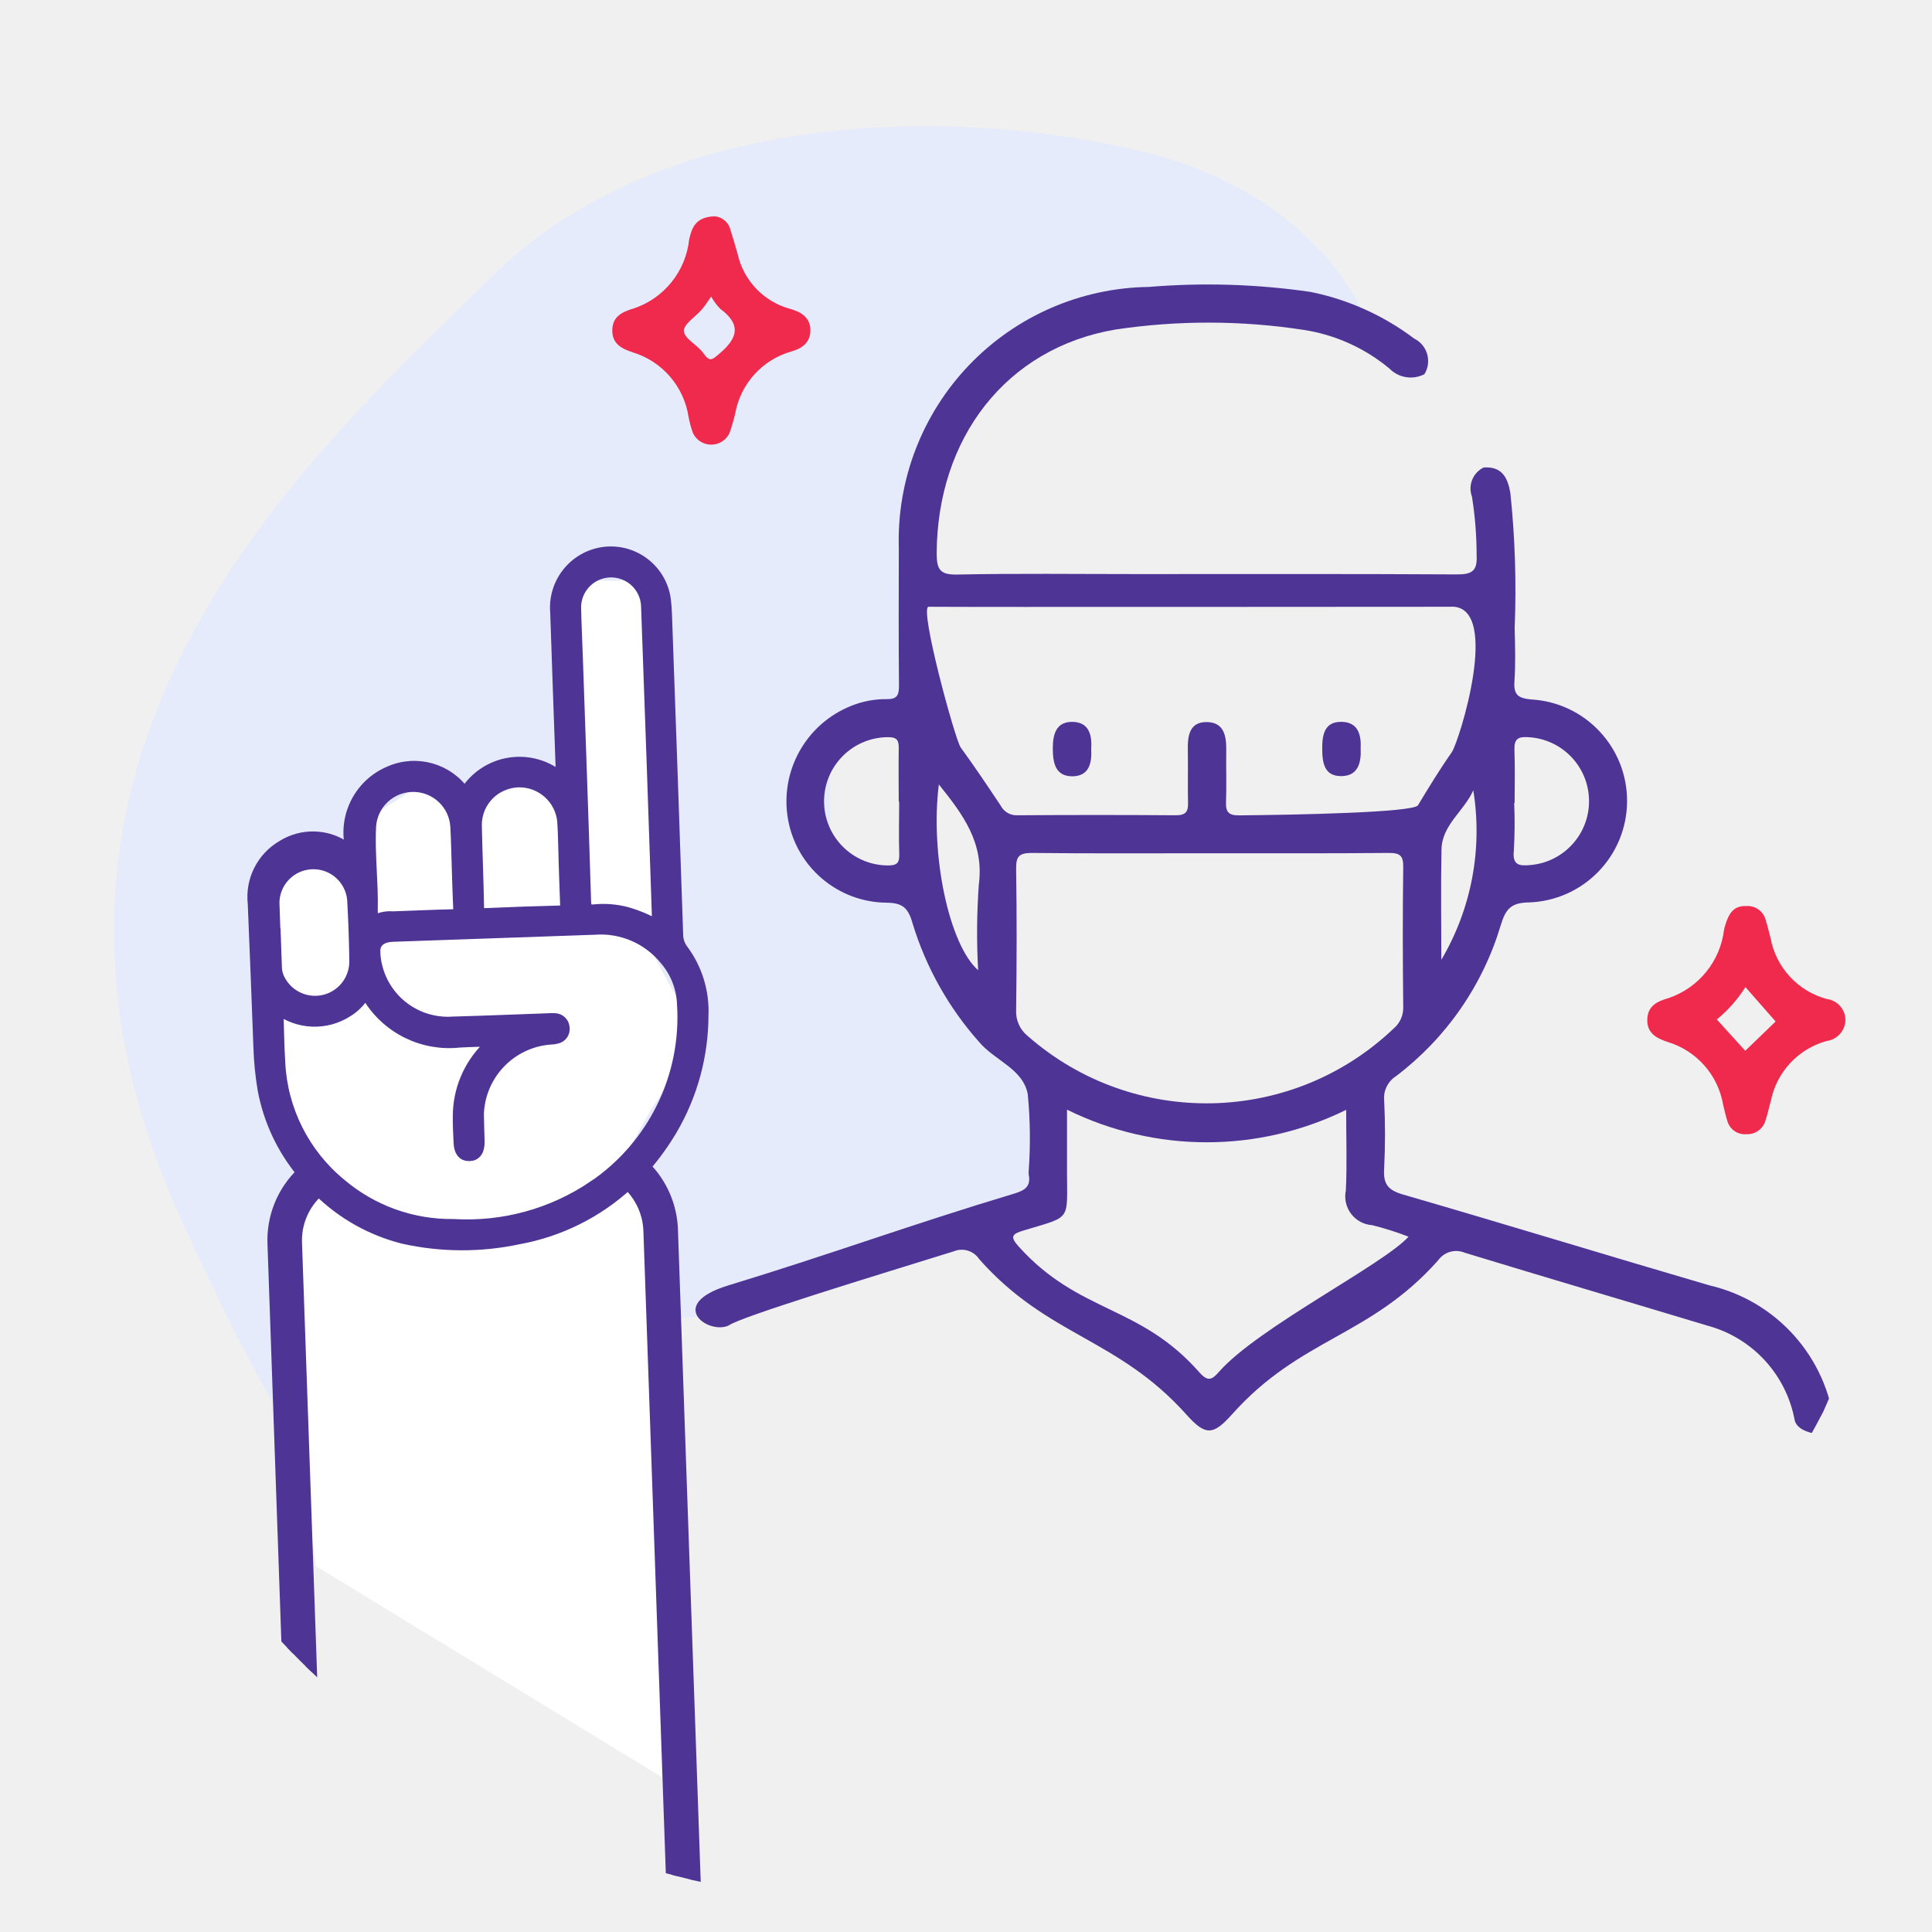
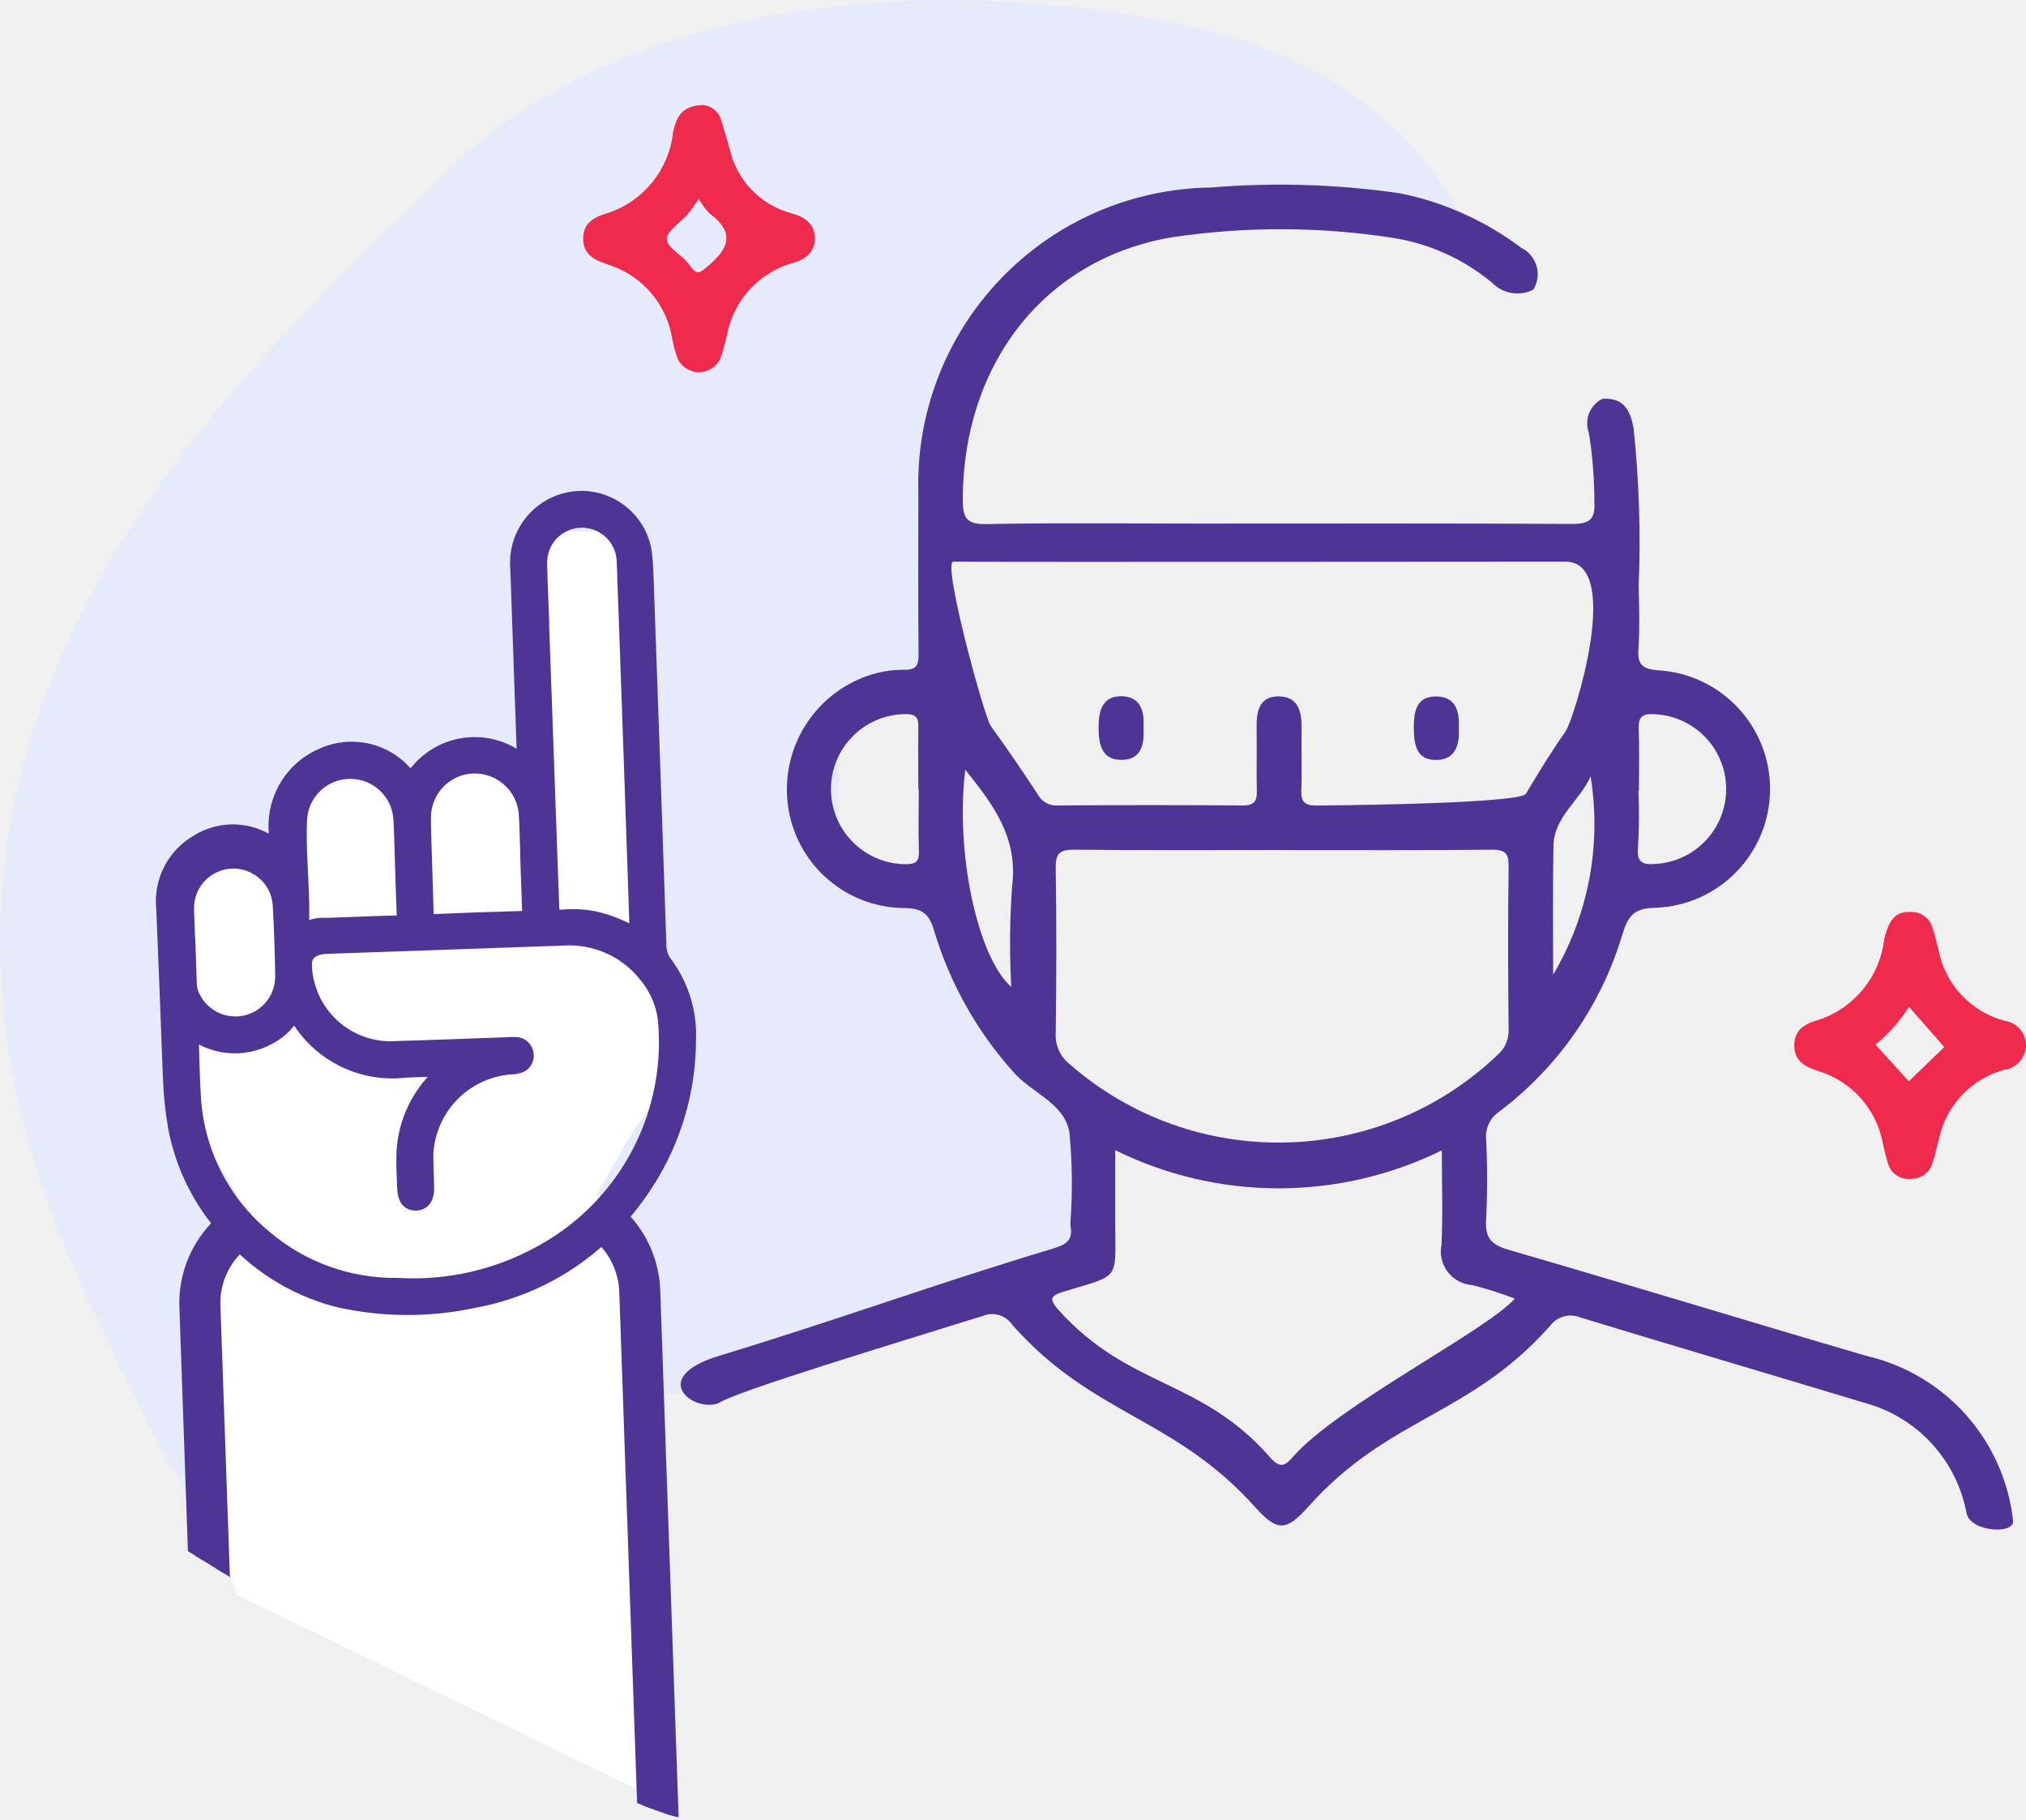
- <svg xmlns="http://www.w3.org/2000/svg" id="DOCTOR-CONSULT" width="70" height="70" viewBox="0 0 70 70">
+ <svg xmlns="http://www.w3.org/2000/svg" width="60.004" height="53.902" viewBox="0 0 60.004 53.902">
  <defs>
    <clipPath id="clip-path">
-       <circle id="Ellipse_753" data-name="Ellipse 753" cx="35" cy="35" r="35" fill="none" stroke="#707070" stroke-width="1" />
-     </clipPath>
-     <clipPath id="clip-path-2">
-       <rect id="Rectangle_2363" data-name="Rectangle 2363" width="66.599" height="69.721" rx="30" fill="#fff" />
+       <path id="Path_76849" data-name="Path 76849" d="M-4991.29-2074.444s.944,1.459-.861-1.368-1.816-20.877-.7-23.168,4.748-8.634,10.076-8.268,8.771-.333,8.527,2.614,1.041,14.223,1.041,16.959-.183,11.864-1.041,11.864.033,8.365-.7,9.8S-4991.29-2074.444-4991.29-2074.444Z" transform="translate(4993.612 2107.262)" fill="none" stroke="#707070" stroke-width="1" />
    </clipPath>
  </defs>
-   <g id="Group_25144" data-name="Group 25144">
-     <g id="Mask_Group_1457" data-name="Mask Group 1457" clip-path="url(#clip-path)">
-       <g id="Group_25141" data-name="Group 25141" transform="translate(2.055 -0.793)">
-         <g id="Group_16621" data-name="Group 16621">
-           <g id="Mask_Group_1374" data-name="Mask Group 1374" clip-path="url(#clip-path-2)">
-             <path id="Path_19467" data-name="Path 19467" d="M-13723.068-646.482c-6.216,6.217-18.992,17.059-11.144,34.181s5.13,3.937,5.13,3.937l14.015-.5,12.688-4.5v-3.058l-3.977-4.688-.51-1.306s-.815-1.14-1.122-1.242-2.747-1.733-2.747-1.733v-4.586h3.869l-.674-7.388,2.8-6.167,5.321-2.007,8.232.861s-1.5-4.765-8.232-6.4S-13716.853-652.7-13723.068-646.482Z" transform="translate(13738.759 657.363)" fill="#e5ebfb" />
-             <g id="Group_16588" data-name="Group 16588" transform="translate(20.128 8.63)">
-               <path id="Path_19458" data-name="Path 19458" d="M1271.923,389.144a4.367,4.367,0,0,0-3.154-3.427c-2.931-.884-5.868-1.749-8.8-2.643a.8.8,0,0,0-.961.271c-2.482,2.793-4.979,2.795-7.468,5.581-.688.77-.961.787-1.652.016-2.51-2.8-5.02-2.821-7.511-5.635a.759.759,0,0,0-.931-.281c-2.748.854-7.728,2.367-8.159,2.69-.752.326-2.251-.772,0-1.458,3.783-1.154,6.566-2.187,10.353-3.325.381-.114.62-.256.53-.693a.679.679,0,0,1,0-.138,16.465,16.465,0,0,0-.033-2.762c-.16-.926-1.2-1.229-1.762-1.9a11.516,11.516,0,0,1-2.413-4.3c-.154-.553-.359-.749-.957-.749a3.661,3.661,0,0,1-3.552-3,3.727,3.727,0,0,1,2.288-4.132,3.339,3.339,0,0,1,1.283-.243c.375.006.449-.143.446-.486-.016-1.661-.01-3.321-.006-4.982a9.185,9.185,0,0,1,9.06-9.467,25.809,25.809,0,0,1,5.865.182,9.288,9.288,0,0,1,3.744,1.687.909.909,0,0,1,.375,1.292,1.079,1.079,0,0,1-1.265-.2,6.355,6.355,0,0,0-3.114-1.405,22.738,22.738,0,0,0-6.817-.012c-3.966.673-6.455,3.938-6.476,8.1,0,.583.106.79.745.777,2.166-.045,4.333-.017,6.5-.017,3.873,0,7.746-.01,11.618.012.538,0,.729-.131.7-.687a13.524,13.524,0,0,0-.169-2.13.849.849,0,0,1,.423-1.057c.659-.045.869.355.968.922a33.709,33.709,0,0,1,.156,4.9c.017.645.035,1.294-.008,1.937-.031.477.135.6.6.645a3.681,3.681,0,0,1-.063,7.354c-.677.007-.858.252-1.033.827a10.716,10.716,0,0,1-3.8,5.473.927.927,0,0,0-.425.855,24.769,24.769,0,0,1,0,2.49c-.036.554.134.779.679.937,3.71,1.076,7.4,2.209,11.11,3.294a5.9,5.9,0,0,1,4.528,5.089C1273.432,389.8,1272.061,389.724,1271.923,389.144ZM1250.782,368.6c-2.167,0-4.333.013-6.5-.011-.456,0-.575.124-.568.572.027,1.7.023,3.411,0,5.116a1.135,1.135,0,0,0,.424.948,9.828,9.828,0,0,0,13.259-.279.98.98,0,0,0,.343-.775c-.018-1.682-.024-3.365,0-5.047.007-.427-.1-.539-.532-.535C1255.069,368.608,1252.926,368.6,1250.782,368.6Zm8.719-8.931c-1.8,0-17.157.015-18.957,0-.354,0,.956,4.814,1.163,5.1.5.687.979,1.4,1.449,2.107a.646.646,0,0,0,.607.348q2.871-.021,5.743,0c.335,0,.445-.115.437-.44-.016-.645.005-1.292-.008-1.937-.01-.5.061-1,.672-1,.647,0,.728.509.72,1.037-.009.623.014,1.246-.008,1.868-.013.357.1.478.471.475,1.938-.016,6.323-.1,6.484-.365.393-.65.787-1.3,1.225-1.923C1259.76,364.563,1261.3,359.665,1259.5,359.665Zm-13.943,18.226c0,.8,0,1.525,0,2.254,0,1.791.174,1.592-1.552,2.112-.436.131-.534.217-.194.594,2.192,2.431,4.375,2.093,6.538,4.549.32.363.461.27.725-.027,1.4-1.589,5.958-3.882,6.857-4.885a11.221,11.221,0,0,0-1.317-.417,1.045,1.045,0,0,1-.954-1.259c.045-.948.011-1.9.011-2.919A11.438,11.438,0,0,1,1245.558,377.89Zm16.218-11.118h-.016a16.474,16.474,0,0,1-.013,1.728c-.056.526.189.559.589.523a2.322,2.322,0,0,0-.078-4.634c-.354-.022-.5.065-.489.446C1261.794,365.48,1261.776,366.126,1261.776,366.772Zm-22.3-.047h-.015c0-.645-.01-1.291,0-1.936.006-.284-.065-.4-.382-.4a2.324,2.324,0,0,0,0,4.648c.355,0,.411-.126.4-.442C1239.458,367.971,1239.477,367.348,1239.477,366.725Zm1.437-.618c-.318,2.55.376,5.807,1.425,6.726a24.254,24.254,0,0,1,.025-3.106C1242.561,368.213,1241.776,367.181,1240.914,366.107Zm18.207,6.349a9.181,9.181,0,0,0,1.158-6.141c-.332.753-1.137,1.252-1.152,2.146C1259.1,369.793,1259.12,371.124,1259.12,372.456Zm-18.283-9.428Z" transform="translate(-1229.081 -345.522)" fill="#4e3495" />
-               <path id="Path_19459" data-name="Path 19459" d="M1232.155,469.913a.65.65,0,0,1,.566.508c.092.284.172.572.255.859a2.662,2.662,0,0,0,1.911,1.989c.414.116.734.331.725.795-.009.423-.3.642-.693.748a2.856,2.856,0,0,0-2.028,2.233,7,7,0,0,1-.211.727.733.733,0,0,1-1.321,0,3.756,3.756,0,0,1-.163-.6,2.9,2.9,0,0,0-2.014-2.328c-.388-.127-.743-.295-.748-.781-.006-.524.365-.69.786-.814a2.968,2.968,0,0,0,2-2.5C1231.317,470.331,1231.448,469.931,1232.155,469.913Zm-.137,2.909c-.144.2-.229.339-.332.459-.232.27-.677.547-.658.792.021.278.493.5.7.791.25.358.33.242.617,0,.673-.579.731-1.057,0-1.6A2.13,2.13,0,0,1,1232.017,472.822Z" transform="translate(-1228.433 -469.913)" fill="#f02a4c" />
-               <path id="Path_19460" data-name="Path 19460" d="M1442.693,469.933a.673.673,0,0,1,.673.494c.073.217.118.444.18.665a2.819,2.819,0,0,0,2.043,2.211.769.769,0,0,1,.67.767.784.784,0,0,1-.685.755,2.826,2.826,0,0,0-2.015,2.159c-.071.243-.116.493-.2.732a.683.683,0,0,1-.686.484.658.658,0,0,1-.689-.469c-.063-.2-.11-.4-.156-.6a2.881,2.881,0,0,0-1.992-2.267c-.414-.136-.782-.318-.755-.845.025-.485.38-.637.774-.752a2.991,2.991,0,0,0,2.009-2.494C1442.032,470.118,1442.248,469.918,1442.693,469.933Zm-1.093,4.11,1.03,1.135,1.1-1.061-1.094-1.247A4.86,4.86,0,0,1,1441.6,474.043Z" transform="translate(-1401.579 -444.943)" fill="#f02a4c" />
-               <path id="Path_19464" data-name="Path 19464" d="M1323.8,434.746c.031.508-.068.987-.665,1-.639.009-.726-.493-.726-1.016s.129-.966.718-.956S1323.835,434.245,1323.8,434.746Z" transform="translate(-1306.447 -415.456)" fill="#4e3495" />
-               <path id="Path_19465" data-name="Path 19465" d="M1376.673,434.769c.026.506-.1.975-.682.987-.646.013-.71-.489-.711-1.015s.109-.963.706-.951S1376.7,434.261,1376.673,434.769Z" transform="translate(-1349.557 -415.473)" fill="#4e3495" />
-             </g>
-             <path id="Path_19468" data-name="Path 19468" d="M-13729.856-606.545v-9.142l.542-1.721-1.509-2.474v-8.389l1.509-.43,1.4.43v-1.076l2.365-1.506s1.506-.323,1.614,0a1.6,1.6,0,0,1,0,.753l2.044-.753h1.61v-1.936l.54-5.485h1.611s.863,0,.969.538-.105.645,0,1.936,0,10.97,0,10.97l1.074,1.936v2.151l-1.074,1.613-.969,1.721.969,1.721v6.13l1.074,15.057-13.225-8.066Z" transform="translate(13738.706 660.104)" fill="#fff" />
-             <g id="Group_16590" data-name="Group 16590" transform="translate(6.693 21.256) rotate(-2)">
-               <g id="Group_16589" data-name="Group 16589" transform="translate(0 0)">
-                 <path id="Path_19466" data-name="Path 19466" d="M15.5,14.51a.91.91,0,0,1-.173-.552q.007-5.8,0-11.609c0-.181-.007-.361-.021-.541a1.994,1.994,0,0,0-2.14-1.8A2.016,2.016,0,0,0,11.32,2.122c-.005,1.883,0,3.765,0,5.648v.361A2.312,2.312,0,0,0,7.8,8.55a2.218,2.218,0,0,0-2.7-.873,2.394,2.394,0,0,0-1.483,2.79.369.369,0,0,1-.074-.015c-.031-.021-.061-.045-.092-.066a2.081,2.081,0,0,0-2.33-.158A2.145,2.145,0,0,0,0,12.287q.018,2.61.023,5.219a11.339,11.339,0,0,0,.1,1.534,6.609,6.609,0,0,0,1.3,3.047A3.366,3.366,0,0,0,.284,24.646v44.3H14.765v-44.3a3.4,3.4,0,0,0-.908-2.339,9.3,9.3,0,0,0,1.02-1.321A8.211,8.211,0,0,0,16.141,16.9,3.71,3.71,0,0,0,15.5,14.51ZM12.045,3.678c0-.542-.008-1.084,0-1.626a1.287,1.287,0,1,1,2.573-.009q.008,5.7,0,11.408c0,.034-.005.069-.011.137a4.856,4.856,0,0,0-1.1-.512,3.316,3.316,0,0,0-1.155-.134c-.249.018-.317-.053-.317-.309C12.049,9.647,12.045,6.663,12.045,3.678ZM8.176,9.7a1.565,1.565,0,0,1,1.57-1.491A1.581,1.581,0,0,1,11.31,9.686c.017.5,0,1.007,0,1.51h0c0,.5-.005,1.008,0,1.511,0,.163-.026.237-.214.234-.912-.01-1.824-.008-2.736,0-.166,0-.209-.056-.208-.214C8.17,11.719,8.16,10.712,8.176,9.7ZM4.347,9.616a1.548,1.548,0,0,1,3.086.14c.01.484,0,.968,0,1.452h0c0,.5-.007,1.006,0,1.51,0,.176-.053.225-.226.223-.722-.009-1.443,0-2.165,0a1.215,1.215,0,0,0-.4.017c-.315.113-.356-.019-.342-.3C4.36,11.645,4.257,10.628,4.347,9.616Zm-3.6,2.708a1.43,1.43,0,0,1,2.858-.053q.023,1.1,0,2.194a1.442,1.442,0,0,1-2.723.657,1.016,1.016,0,0,1-.126-.49c0-.408,0-.816,0-1.225H.748C.748,13.046.746,12.685.748,12.324ZM13.912,24.646V68.021H1.136V24.646a2.391,2.391,0,0,1,.873-1.878,6.717,6.717,0,0,0,3,1.825,9.792,9.792,0,0,0,4.183.162,7.936,7.936,0,0,0,4.02-1.831l.023.024A2.425,2.425,0,0,1,13.912,24.646Zm-1.952-1.7a8.166,8.166,0,0,1-5.116,1.212,6.192,6.192,0,0,1-4.036-1.616A6.06,6.06,0,0,1,.757,18.067c-.017-.634,0-1.267,0-1.947a2.194,2.194,0,0,0,2.528.184,1.783,1.783,0,0,0,.533-.466c.085-.111.142-.16.239,0A3.434,3.434,0,0,0,7.3,17.557c.387-.009.775,0,1.223,0-.112.106-.185.174-.256.242a3.509,3.509,0,0,0-1.11,2.425c-.017.323-.009.646-.007.969s.121.483.354.488.368-.163.372-.5,0-.666.009-1a2.823,2.823,0,0,1,2.677-2.616,1.036,1.036,0,0,0,.253-.023.34.34,0,0,0,.283-.373.345.345,0,0,0-.326-.336,1.616,1.616,0,0,0-.257-.006c-1.15,0-2.3.009-3.45,0A2.647,2.647,0,0,1,4.4,14.745a2.207,2.207,0,0,1-.059-.592c.007-.321.255-.507.664-.51.674,0,1.349,0,2.024,0,1.768,0,3.535,0,5.3,0a3,3,0,0,1,2.52,1.2,2.612,2.612,0,0,1,.567,1.61A7.4,7.4,0,0,1,11.96,22.948Z" fill="#4e3495" stroke="#4e3495" stroke-width="0.4" />
-               </g>
-             </g>
-           </g>
+   <g id="Group_117604" data-name="Group 117604" transform="translate(4995.969 2120.346)">
+     <path id="Path_19467" data-name="Path 19467" d="M-13723.663-646.721c-5.944,5.946-18.165,16.315-10.657,32.692s4.905,3.765,4.905,3.765l13.405-.474,12.135-4.3v-2.924l-3.8-4.484-.487-1.249s-.78-1.09-1.073-1.188-2.627-1.657-2.627-1.657v-4.386h3.7l-.646-7.067,2.675-5.9,5.09-1.919,7.872.823s-1.437-4.557-7.872-6.117S-13717.718-652.668-13723.663-646.721Z" transform="translate(8740.72 -1468.361)" fill="#e5ebfb" />
+     <g id="Group_16588" data-name="Group 16588" transform="translate(-4978.699 -2117.236)">
+       <path id="Path_19458" data-name="Path 19458" d="M1270.189,387.351a4.177,4.177,0,0,0-3.017-3.278c-2.8-.846-5.613-1.673-8.414-2.527a.766.766,0,0,0-.919.259c-2.374,2.671-4.762,2.673-7.143,5.338-.658.737-.919.753-1.581.016-2.4-2.676-4.8-2.7-7.184-5.39a.726.726,0,0,0-.89-.268c-2.628.817-7.391,2.264-7.8,2.573-.72.312-2.153-.738,0-1.395,3.618-1.1,6.28-2.091,9.9-3.18.364-.11.593-.245.507-.663a.646.646,0,0,1,0-.132,15.759,15.759,0,0,0-.032-2.642c-.153-.886-1.147-1.175-1.686-1.818a11.012,11.012,0,0,1-2.308-4.112c-.147-.529-.343-.717-.916-.716a3.5,3.5,0,0,1-3.4-2.873,3.565,3.565,0,0,1,2.189-3.952,3.194,3.194,0,0,1,1.227-.232c.359.006.43-.136.426-.465-.016-1.588-.009-3.177-.006-4.765a8.785,8.785,0,0,1,8.665-9.055,24.681,24.681,0,0,1,5.61.174,8.883,8.883,0,0,1,3.581,1.613.869.869,0,0,1,.359,1.236,1.032,1.032,0,0,1-1.21-.192,6.078,6.078,0,0,0-2.978-1.344,21.746,21.746,0,0,0-6.52-.012c-3.793.644-6.174,3.766-6.193,7.751,0,.558.1.756.713.744,2.071-.043,4.144-.016,6.216-.016,3.7,0,7.408-.01,11.112.011.515,0,.7-.125.666-.657a12.889,12.889,0,0,0-.162-2.038.812.812,0,0,1,.4-1.011c.63-.043.831.34.925.882a32.205,32.205,0,0,1,.149,4.689c.017.617.033,1.237-.007,1.853-.03.456.129.578.573.617a3.521,3.521,0,0,1-.06,7.034c-.647.007-.82.241-.988.791a10.249,10.249,0,0,1-3.63,5.235.887.887,0,0,0-.406.818,23.7,23.7,0,0,1,0,2.382c-.034.529.128.745.65.9,3.548,1.029,7.081,2.113,10.626,3.151a5.642,5.642,0,0,1,4.33,4.867C1271.631,387.975,1270.319,387.906,1270.189,387.351Zm-20.22-19.653c-2.072,0-4.144.013-6.216-.011-.436,0-.549.118-.543.547.026,1.631.022,3.262,0,4.893a1.084,1.084,0,0,0,.405.906,9.4,9.4,0,0,0,12.681-.266.938.938,0,0,0,.328-.741c-.017-1.609-.023-3.218,0-4.827.006-.409-.1-.516-.509-.511C1254.068,367.71,1252.018,367.7,1249.968,367.7Zm8.339-8.542c-1.721,0-16.41.015-18.13,0-.339,0,.914,4.6,1.112,4.874.482.657.936,1.335,1.386,2.015a.618.618,0,0,0,.58.333q2.746-.02,5.493,0c.32,0,.426-.11.418-.421-.016-.617.005-1.236-.007-1.853-.01-.481.059-.953.643-.957.619,0,.7.487.689.992-.009.6.014,1.192-.008,1.787-.012.341.1.457.45.454,1.853-.015,6.047-.093,6.2-.349.376-.622.752-1.246,1.172-1.839C1258.555,363.842,1260.028,359.156,1258.307,359.156Zm-13.335,17.432c0,.762,0,1.459,0,2.156,0,1.712.167,1.522-1.484,2.02-.417.126-.51.208-.185.568,2.1,2.325,4.185,2,6.253,4.351.306.347.441.259.693-.026,1.342-1.52,5.7-3.713,6.558-4.672a10.759,10.759,0,0,0-1.259-.4,1,1,0,0,1-.913-1.2c.042-.907.01-1.817.01-2.792A10.94,10.94,0,0,1,1244.972,376.588Zm15.511-10.634h-.015a15.8,15.8,0,0,1-.013,1.653c-.053.5.181.534.563.5a2.221,2.221,0,0,0-.074-4.433c-.339-.021-.482.062-.468.427C1260.5,364.718,1260.483,365.336,1260.483,365.954Zm-21.328-.045h-.014c0-.617-.009-1.235,0-1.852.006-.272-.062-.383-.365-.386a2.223,2.223,0,0,0,0,4.446c.34,0,.394-.121.38-.423C1239.138,367.1,1239.155,366.5,1239.155,365.909Zm1.375-.591c-.3,2.439.36,5.554,1.363,6.433a23.212,23.212,0,0,1,.024-2.971C1242.105,367.332,1241.355,366.345,1240.53,365.318Zm17.413,6.072a8.779,8.779,0,0,0,1.108-5.873c-.318.72-1.087,1.2-1.1,2.052C1257.927,368.843,1257.943,370.117,1257.943,371.39Zm-17.487-9.017Z" transform="translate(-1229.213 -345.63)" fill="#4e3495" />
+       <path id="Path_19459" data-name="Path 19459" d="M1231.993,469.913a.621.621,0,0,1,.541.486c.088.272.165.547.243.821a2.546,2.546,0,0,0,1.828,1.9c.4.111.7.317.693.76-.008.4-.286.614-.663.715a2.731,2.731,0,0,0-1.939,2.135,6.749,6.749,0,0,1-.2.7.7.7,0,0,1-1.263,0,3.653,3.653,0,0,1-.156-.572,2.77,2.77,0,0,0-1.926-2.227c-.371-.122-.71-.282-.715-.747-.006-.5.349-.66.752-.779a2.838,2.838,0,0,0,1.911-2.392C1231.192,470.313,1231.317,469.93,1231.993,469.913Zm-.132,2.782c-.138.193-.219.324-.317.439-.222.258-.647.523-.629.758.02.266.472.476.668.757.239.342.316.231.59,0,.644-.554.7-1.011,0-1.529A2.047,2.047,0,0,1,1231.861,472.7Z" transform="translate(-1228.434 -469.913)" fill="#f02a4c" />
+       <path id="Path_19460" data-name="Path 19460" d="M1442.536,469.933a.643.643,0,0,1,.644.472c.069.208.113.425.173.636a2.7,2.7,0,0,0,1.954,2.114.736.736,0,0,1,.641.734.75.75,0,0,1-.655.722,2.7,2.7,0,0,0-1.927,2.065c-.068.232-.111.472-.19.7a.653.653,0,0,1-.656.463.63.63,0,0,1-.659-.448c-.06-.188-.105-.381-.149-.574a2.755,2.755,0,0,0-1.905-2.168c-.4-.13-.748-.3-.722-.808.024-.464.363-.609.741-.719a2.861,2.861,0,0,0,1.922-2.385C1441.9,470.11,1442.11,469.919,1442.536,469.933Zm-1.045,3.931.986,1.085,1.05-1.014-1.046-1.193A4.653,4.653,0,0,1,1441.49,473.864Z" transform="translate(-1403.213 -446.031)" fill="#f02a4c" />
+       <path id="Path_19464" data-name="Path 19464" d="M1323.739,434.7c.03.486-.064.944-.636.952-.611.009-.694-.471-.694-.972s.124-.924.687-.914S1323.773,434.224,1323.739,434.7Z" transform="translate(-1307.142 -416.254)" fill="#4e3495" />
+       <path id="Path_19465" data-name="Path 19465" d="M1376.613,434.727c.025.484-.093.933-.652.944-.618.012-.679-.467-.681-.971s.1-.921.675-.91S1376.638,434.241,1376.613,434.727Z" transform="translate(-1350.677 -416.271)" fill="#4e3495" />
+     </g>
+     <path id="Path_19468" data-name="Path 19468" d="M-13729.9-608.475v-8.585l.516-1.616-1.442-2.323v-7.878l1.442-.4,1.335.4v-1.01l2.263-1.414s1.441-.3,1.546,0a1.48,1.48,0,0,1,0,.707l1.953-.707h1.543v-1.818l.514-5.151h1.542s.826,0,.926.505-.1.606,0,1.818,0,10.3,0,10.3l1.028,1.818v2.02l-1.028,1.515-.926,1.616.926,1.616v5.757l1.028,10.675-12.649-6.152Z" transform="translate(8740.412 -1466.337)" fill="#fff" />
+     <g id="Mask_Group_66543" data-name="Mask Group 66543" transform="translate(-4993.716 -2107.839)" clip-path="url(#clip-path)">
+       <g id="Group_16590" data-name="Group 16590" transform="translate(2.165 2.677) rotate(-2)">
+         <g id="Group_16589" data-name="Group 16589" transform="translate(0 0)">
+           <path id="Path_19466" data-name="Path 19466" d="M14.827,13.879a.871.871,0,0,1-.165-.528q.007-5.552,0-11.1c0-.173-.007-.345-.02-.517A1.907,1.907,0,0,0,12.6.008a1.928,1.928,0,0,0-1.769,2.024c0,1.8,0,3.6,0,5.4v.345a2.212,2.212,0,0,0-3.361.4,2.121,2.121,0,0,0-2.583-.835,2.289,2.289,0,0,0-1.419,2.668A.353.353,0,0,1,3.393,10c-.03-.02-.058-.043-.088-.064a1.99,1.99,0,0,0-2.229-.151A2.051,2.051,0,0,0,0,11.753q.017,2.5.022,4.992a10.845,10.845,0,0,0,.1,1.467,6.321,6.321,0,0,0,1.244,2.914A3.219,3.219,0,0,0,.273,23.574V65.946h13.85V23.574a3.252,3.252,0,0,0-.868-2.237,8.9,8.9,0,0,0,.976-1.263,7.853,7.853,0,0,0,1.209-3.907A3.548,3.548,0,0,0,14.827,13.879Zm-3.3-10.36c0-.518-.008-1.037,0-1.555a1.231,1.231,0,1,1,2.461-.009q.007,5.455,0,10.91c0,.033,0,.066-.01.131a4.645,4.645,0,0,0-1.049-.49,3.171,3.171,0,0,0-1.1-.128c-.238.018-.3-.051-.3-.3C11.526,9.229,11.522,6.374,11.522,3.519Zm-3.7,5.764a1.5,1.5,0,0,1,1.5-1.426,1.512,1.512,0,0,1,1.5,1.408c.016.481,0,.963,0,1.444h0c0,.482,0,.964,0,1.445,0,.156-.025.226-.205.224-.872-.009-1.745-.008-2.617,0-.159,0-.2-.054-.2-.2C7.816,11.21,7.806,10.247,7.822,9.284ZM4.16,9.2a1.481,1.481,0,0,1,2.952.134c.01.463,0,.926,0,1.389h0c0,.482-.007.963,0,1.444,0,.169-.051.215-.216.213-.691-.008-1.38,0-2.07,0a1.162,1.162,0,0,0-.379.016c-.3.109-.34-.019-.327-.283C4.171,11.14,4.073,10.167,4.16,9.2ZM.718,11.789a1.367,1.367,0,0,1,2.733-.051q.022,1.049,0,2.1a1.379,1.379,0,0,1-2.6.628A.971.971,0,0,1,.723,14c0-.39,0-.781,0-1.171H.718C.718,12.479.716,12.134.718,11.789Zm12.59,11.785V65.059H1.089V23.574a2.286,2.286,0,0,1,.835-1.8A6.425,6.425,0,0,0,4.8,23.524a9.365,9.365,0,0,0,4,.155,7.59,7.59,0,0,0,3.845-1.751l.022.023A2.319,2.319,0,0,1,13.308,23.574ZM11.441,21.95A7.81,7.81,0,0,1,6.548,23.11a5.923,5.923,0,0,1-3.86-1.545A5.8,5.8,0,0,1,.726,17.281c-.017-.606,0-1.212,0-1.862a2.1,2.1,0,0,0,2.418.176,1.7,1.7,0,0,0,.51-.446c.082-.106.136-.153.229,0a3.284,3.284,0,0,0,3.108,1.643c.37-.008.741,0,1.169,0-.107.1-.177.166-.245.232A3.356,3.356,0,0,0,6.85,19.344c-.017.308-.009.618-.007.927s.116.462.338.466.352-.156.356-.478,0-.637.009-.955a2.7,2.7,0,0,1,2.561-2.5.991.991,0,0,0,.242-.022.325.325,0,0,0,.271-.357.33.33,0,0,0-.312-.322,1.545,1.545,0,0,0-.246-.005c-1.1,0-2.2.008-3.3,0A2.531,2.531,0,0,1,4.206,14.1a2.111,2.111,0,0,1-.056-.567c.007-.307.244-.485.635-.488.645,0,1.291,0,1.935,0,1.691,0,3.381,0,5.072,0A2.867,2.867,0,0,1,14.2,14.2a2.5,2.5,0,0,1,.542,1.54A7.079,7.079,0,0,1,11.441,21.95Z" fill="#4e3495" stroke="#4e3495" stroke-width="0.4" />
        </g>
      </g>
    </g>
  </g>
</svg>
